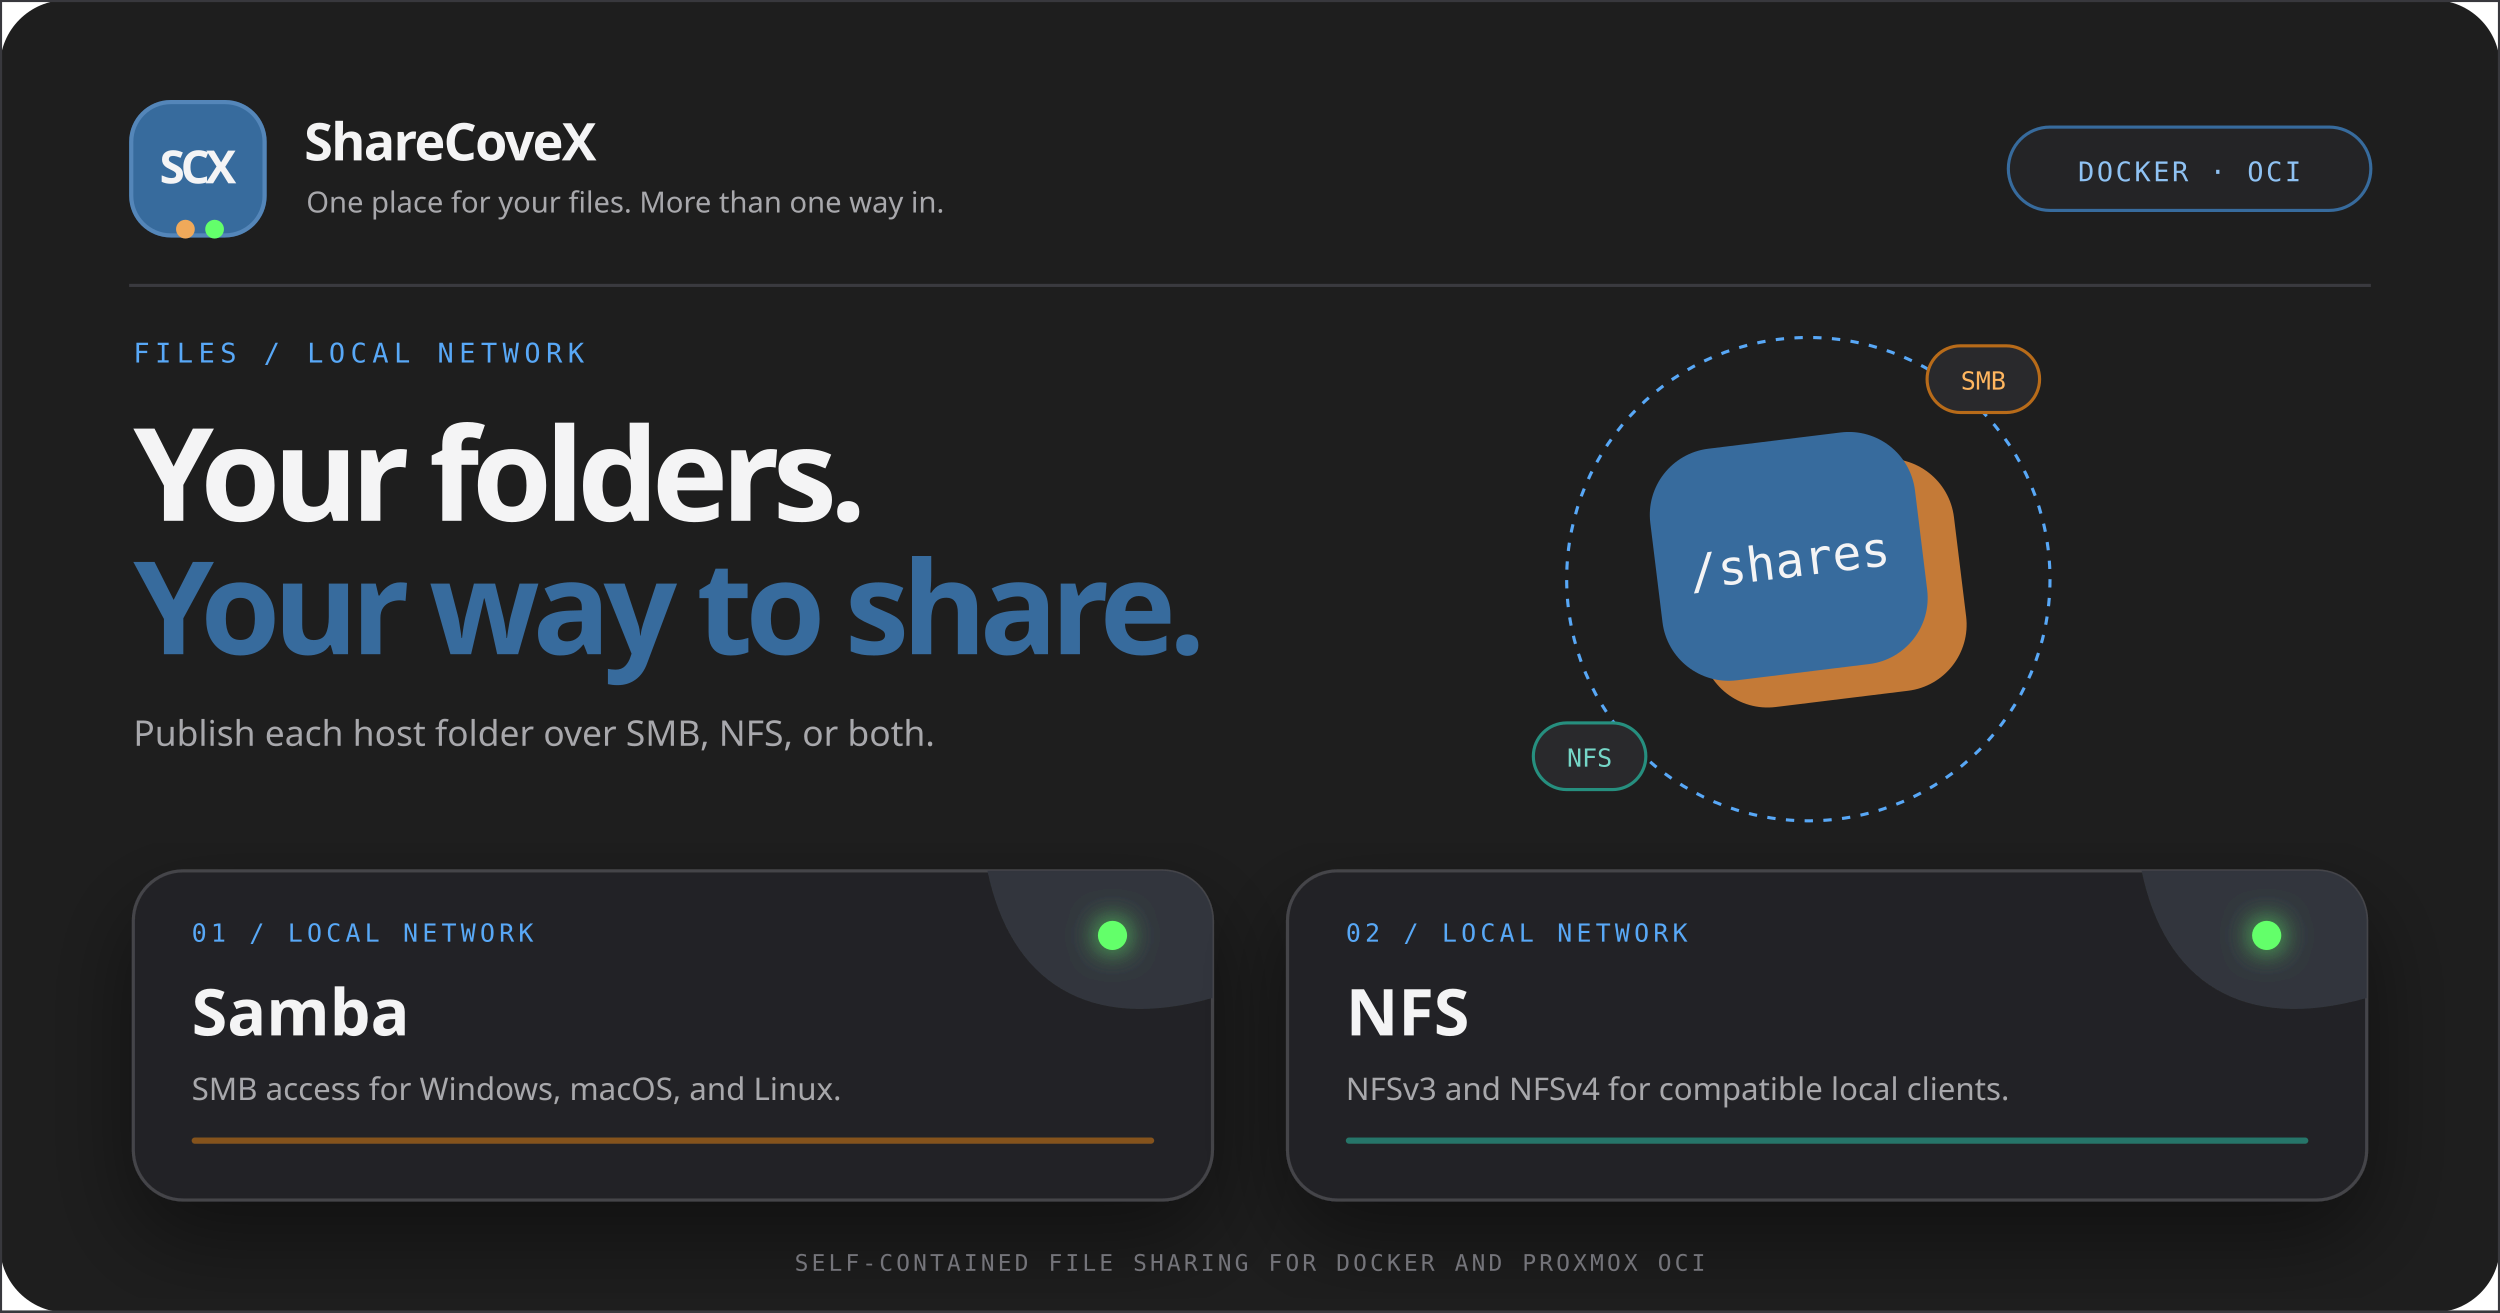
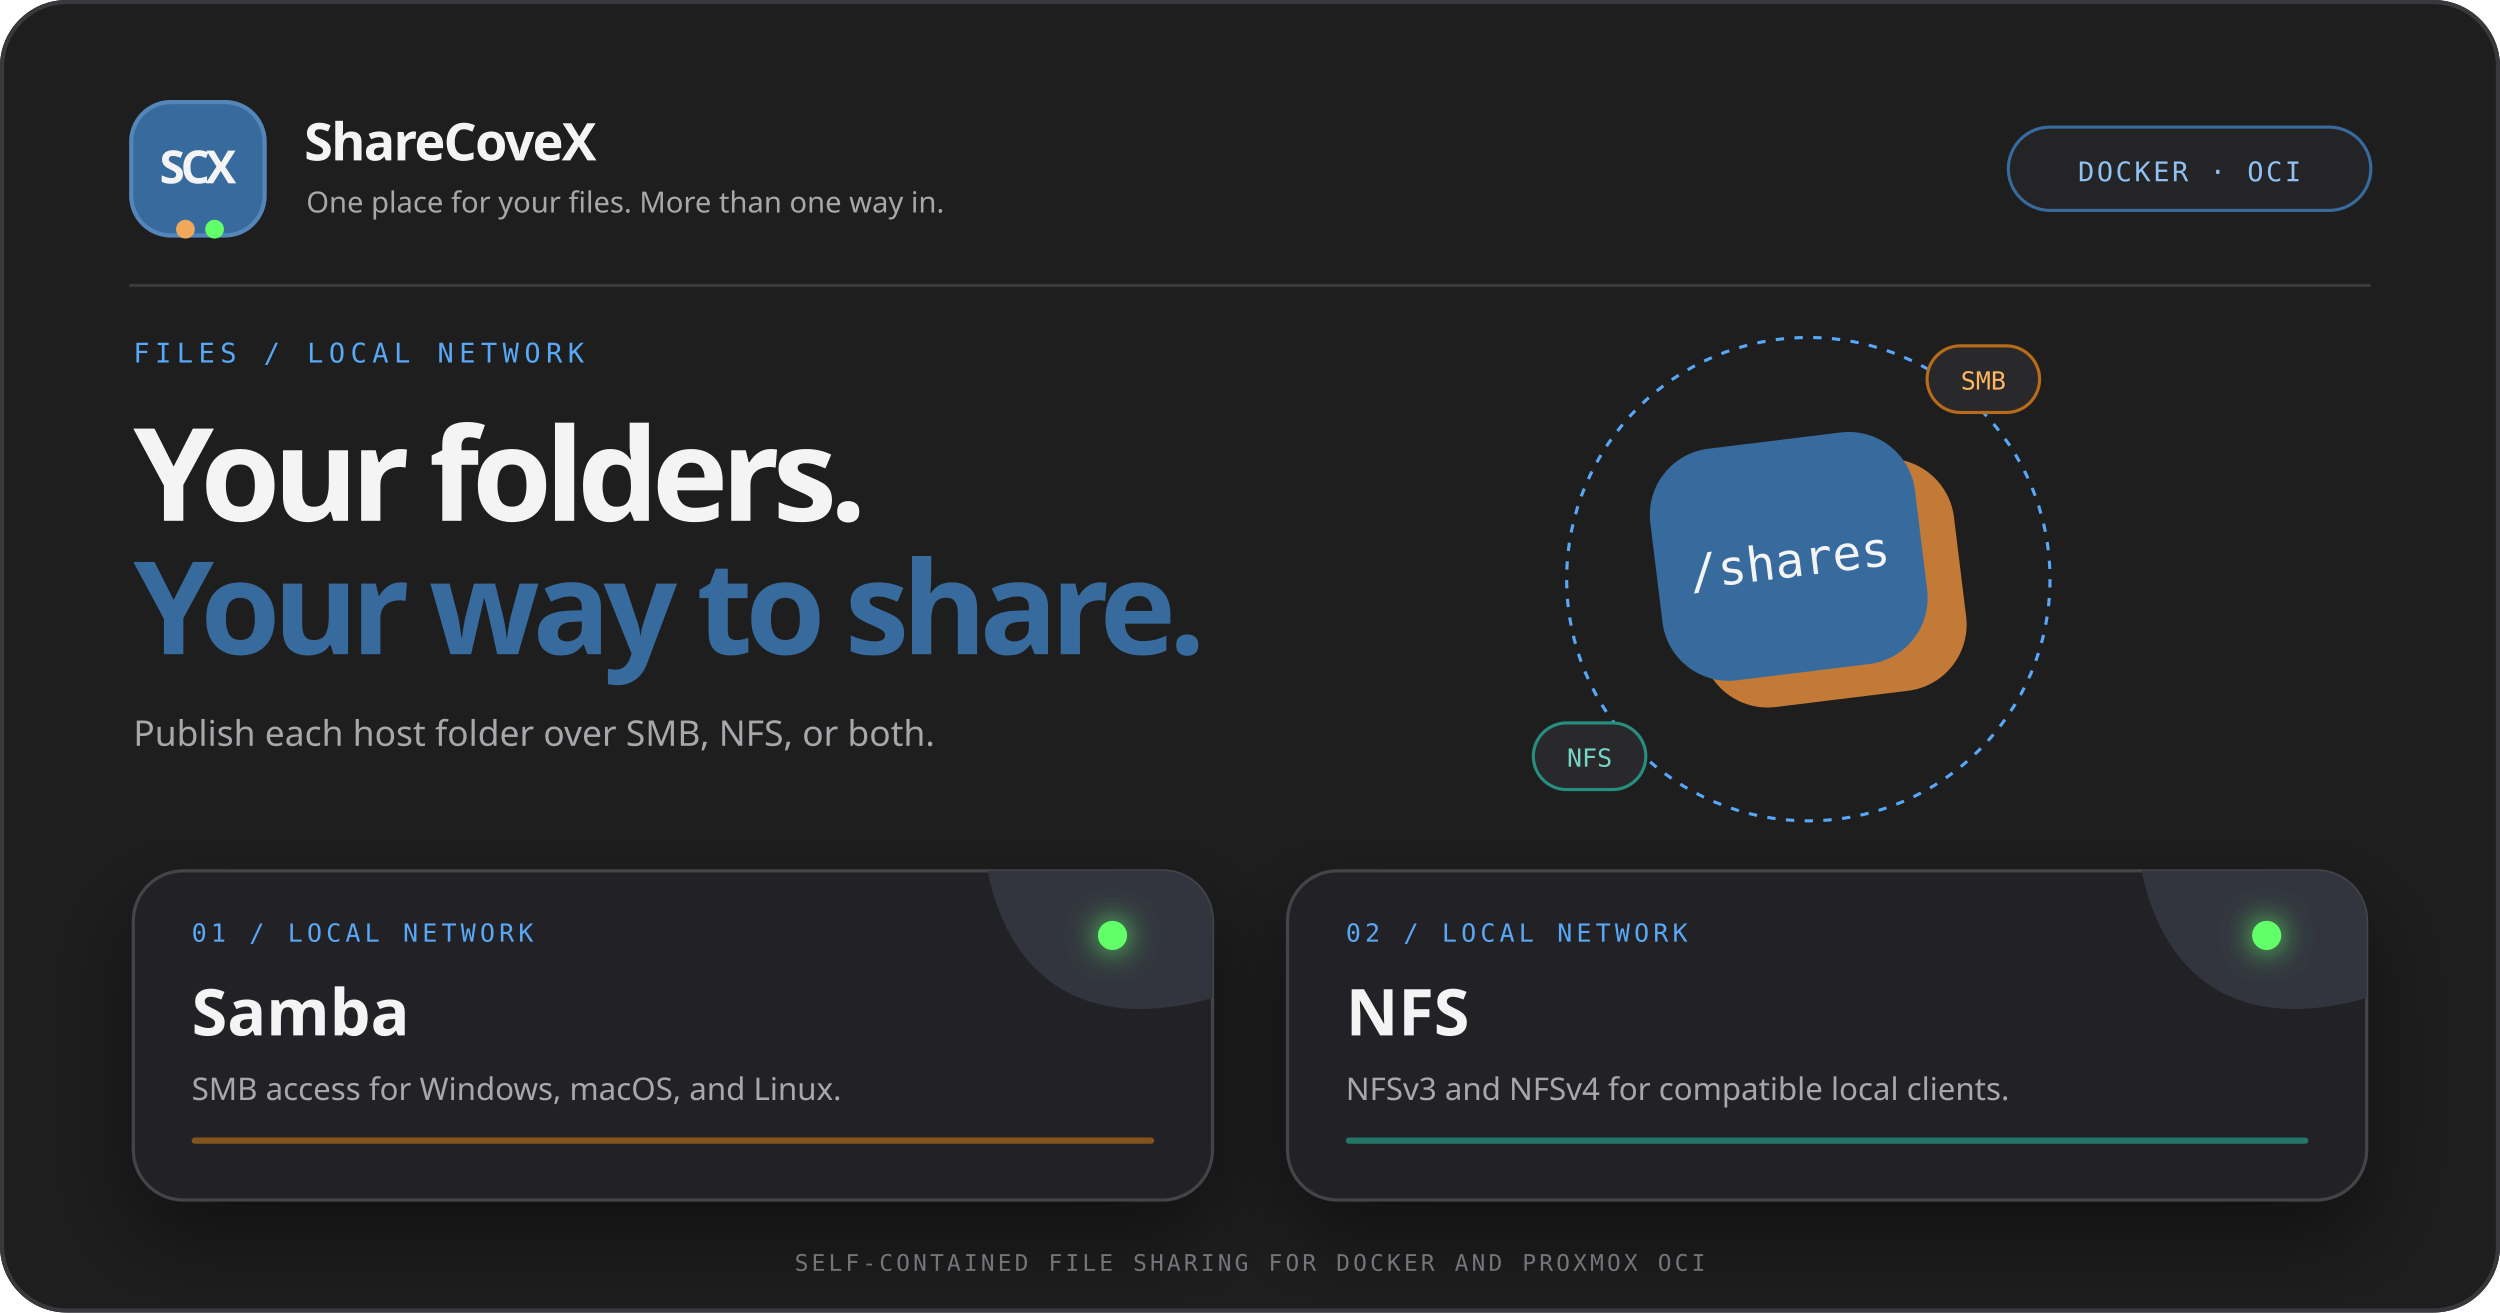
<svg xmlns="http://www.w3.org/2000/svg" viewBox="0 0 1200 630" role="img" aria-labelledby="title desc">
  <defs>
    <filter id="card-shadow" x="-15%" y="-20%" width="130%" height="150%">
      <feDropShadow dx="0" dy="18" stdDeviation="22" flood-color="#08090a" flood-opacity=".46" />
    </filter>
    <filter id="status-glow" x="-300%" y="-300%" width="700%" height="700%">
      <feGaussianBlur stdDeviation="7" result="blur" />
      <feMerge>
        <feMergeNode in="blur" />
        <feMergeNode in="SourceGraphic" />
      </feMerge>
    </filter>
    <style>.sans{font-family:'Avenir Next','Trebuchet MS',sans-serif}.mono{font-family:Menlo,Consolas,monospace}.white{fill:#f4f4f5}.muted{fill:#a8a8ac}.blue{fill:#58a8f7}</style>
  </defs>
  <rect width="1200" height="630" rx="32" fill="#1e1e1e" />
-   <path d="M0 0h1200v630H0z" fill="none" stroke="#38383d" stroke-width="2" />
+   <rect x="1" y="1" width="1198" height="628" rx="31" fill="none" stroke="#38383d" stroke-width="2" />
  <g transform="translate(62 48)">
    <rect width="66" height="66" rx="20" fill="#376b9d" />
    <rect x="1" y="1" width="64" height="64" rx="19" fill="none" stroke="#78a9dc" stroke-opacity=".44" stroke-width="2" />
    <text x="33" y="40" text-anchor="middle" class="sans white" font-size="22" font-weight="800" letter-spacing="-2">SCX</text>
    <circle cx="27" cy="62" r="4.5" fill="#f0a95a" />
    <circle cx="41" cy="62" r="4.5" fill="#63ff6b" />
    <text x="84" y="29" class="sans white" font-size="25" font-weight="800" letter-spacing="-.8">ShareCoveX</text>
    <text x="85" y="54" class="sans muted" font-size="14">One place for your files. More than one way in.</text>
  </g>
  <g transform="translate(964 61)">
    <rect width="174" height="40" rx="20" fill="#242426" stroke="#376b9d" stroke-width="1.5" />
    <text x="87" y="26" text-anchor="middle" class="mono" fill="#8fc2f3" font-size="13" letter-spacing="1.2">DOCKER · OCI</text>
  </g>
  <path d="M62 137H1138" stroke="#3a3a3f" stroke-width="1.5" />
  <g transform="translate(64 174)">
    <text class="mono blue" font-size="13" letter-spacing="2.6">FILES / LOCAL NETWORK</text>
    <text y="76" class="sans white" font-size="62" font-weight="800" letter-spacing="-3.4">Your folders.</text>
    <text y="140" class="sans" fill="#376b9d" font-size="62" font-weight="800" letter-spacing="-3.4">Your way to share.</text>
    <text y="184" class="sans muted" font-size="17">Publish each host folder over SMB, NFS, or both.</text>
  </g>
  <g transform="translate(868 278)">
    <circle r="116" fill="none" stroke="#58a8f7" stroke-width="1.5" stroke-dasharray="4 5" />
    <g transform="rotate(-7)">
      <rect x="-55" y="-53" width="128" height="112" rx="32" fill="#c47a37" />
      <rect x="-72" y="-68" width="128" height="112" rx="32" fill="#376b9d" />
      <text x="-8" y="-2" text-anchor="middle" class="mono white" font-size="23">/shares</text>
    </g>
    <g transform="translate(84 -96)">
      <rect x="-27" y="-16" width="54" height="32" rx="16" fill="#29292c" stroke="#b86b19" stroke-width="1.5" />
      <text y="5" text-anchor="middle" class="mono" fill="#ffb65f" font-size="12">SMB</text>
    </g>
    <g transform="translate(-105 85)">
      <rect x="-27" y="-16" width="54" height="32" rx="16" fill="#29292c" stroke="#268f7f" stroke-width="1.5" />
      <text y="5" text-anchor="middle" class="mono" fill="#75d6c7" font-size="12">NFS</text>
    </g>
  </g>
  <g transform="translate(64 418)" filter="url(#card-shadow)">
    <rect width="518" height="158" rx="24" fill="#242426" stroke="#44444a" stroke-width="1.5" />
    <path d="M410 0h84a24 24 0 0 1 24 24v37c-60 17-97-8-108-61z" fill="#32363e" />
    <circle cx="470" cy="31" r="7" fill="#63ff6b" filter="url(#status-glow)" />
    <text x="28" y="34" class="mono blue" font-size="12" letter-spacing="2">01 / LOCAL NETWORK</text>
    <text x="28" y="79" class="sans white" font-size="31" font-weight="800">Samba</text>
    <text x="28" y="110" class="sans muted" font-size="15">SMB access for Windows, macOS, and Linux.</text>
    <rect x="28" y="128" width="462" height="3" rx="1.5" fill="#b86b19" opacity=".65" />
  </g>
  <g transform="translate(618 418)" filter="url(#card-shadow)">
    <rect width="518" height="158" rx="24" fill="#242426" stroke="#44444a" stroke-width="1.5" />
    <path d="M410 0h84a24 24 0 0 1 24 24v37c-60 17-97-8-108-61z" fill="#32363e" />
    <circle cx="470" cy="31" r="7" fill="#63ff6b" filter="url(#status-glow)" />
    <text x="28" y="34" class="mono blue" font-size="12" letter-spacing="2">02 / LOCAL NETWORK</text>
    <text x="28" y="79" class="sans white" font-size="31" font-weight="800">NFS</text>
    <text x="28" y="110" class="sans muted" font-size="15">NFSv3 and NFSv4 for compatible local clients.</text>
    <rect x="28" y="128" width="462" height="3" rx="1.5" fill="#268f7f" opacity=".75" />
  </g>
  <text x="600" y="610" text-anchor="middle" class="mono" fill="#74747a" font-size="11" letter-spacing="1.5">SELF-CONTAINED FILE SHARING FOR DOCKER AND PROXMOX OCI</text>
</svg>
